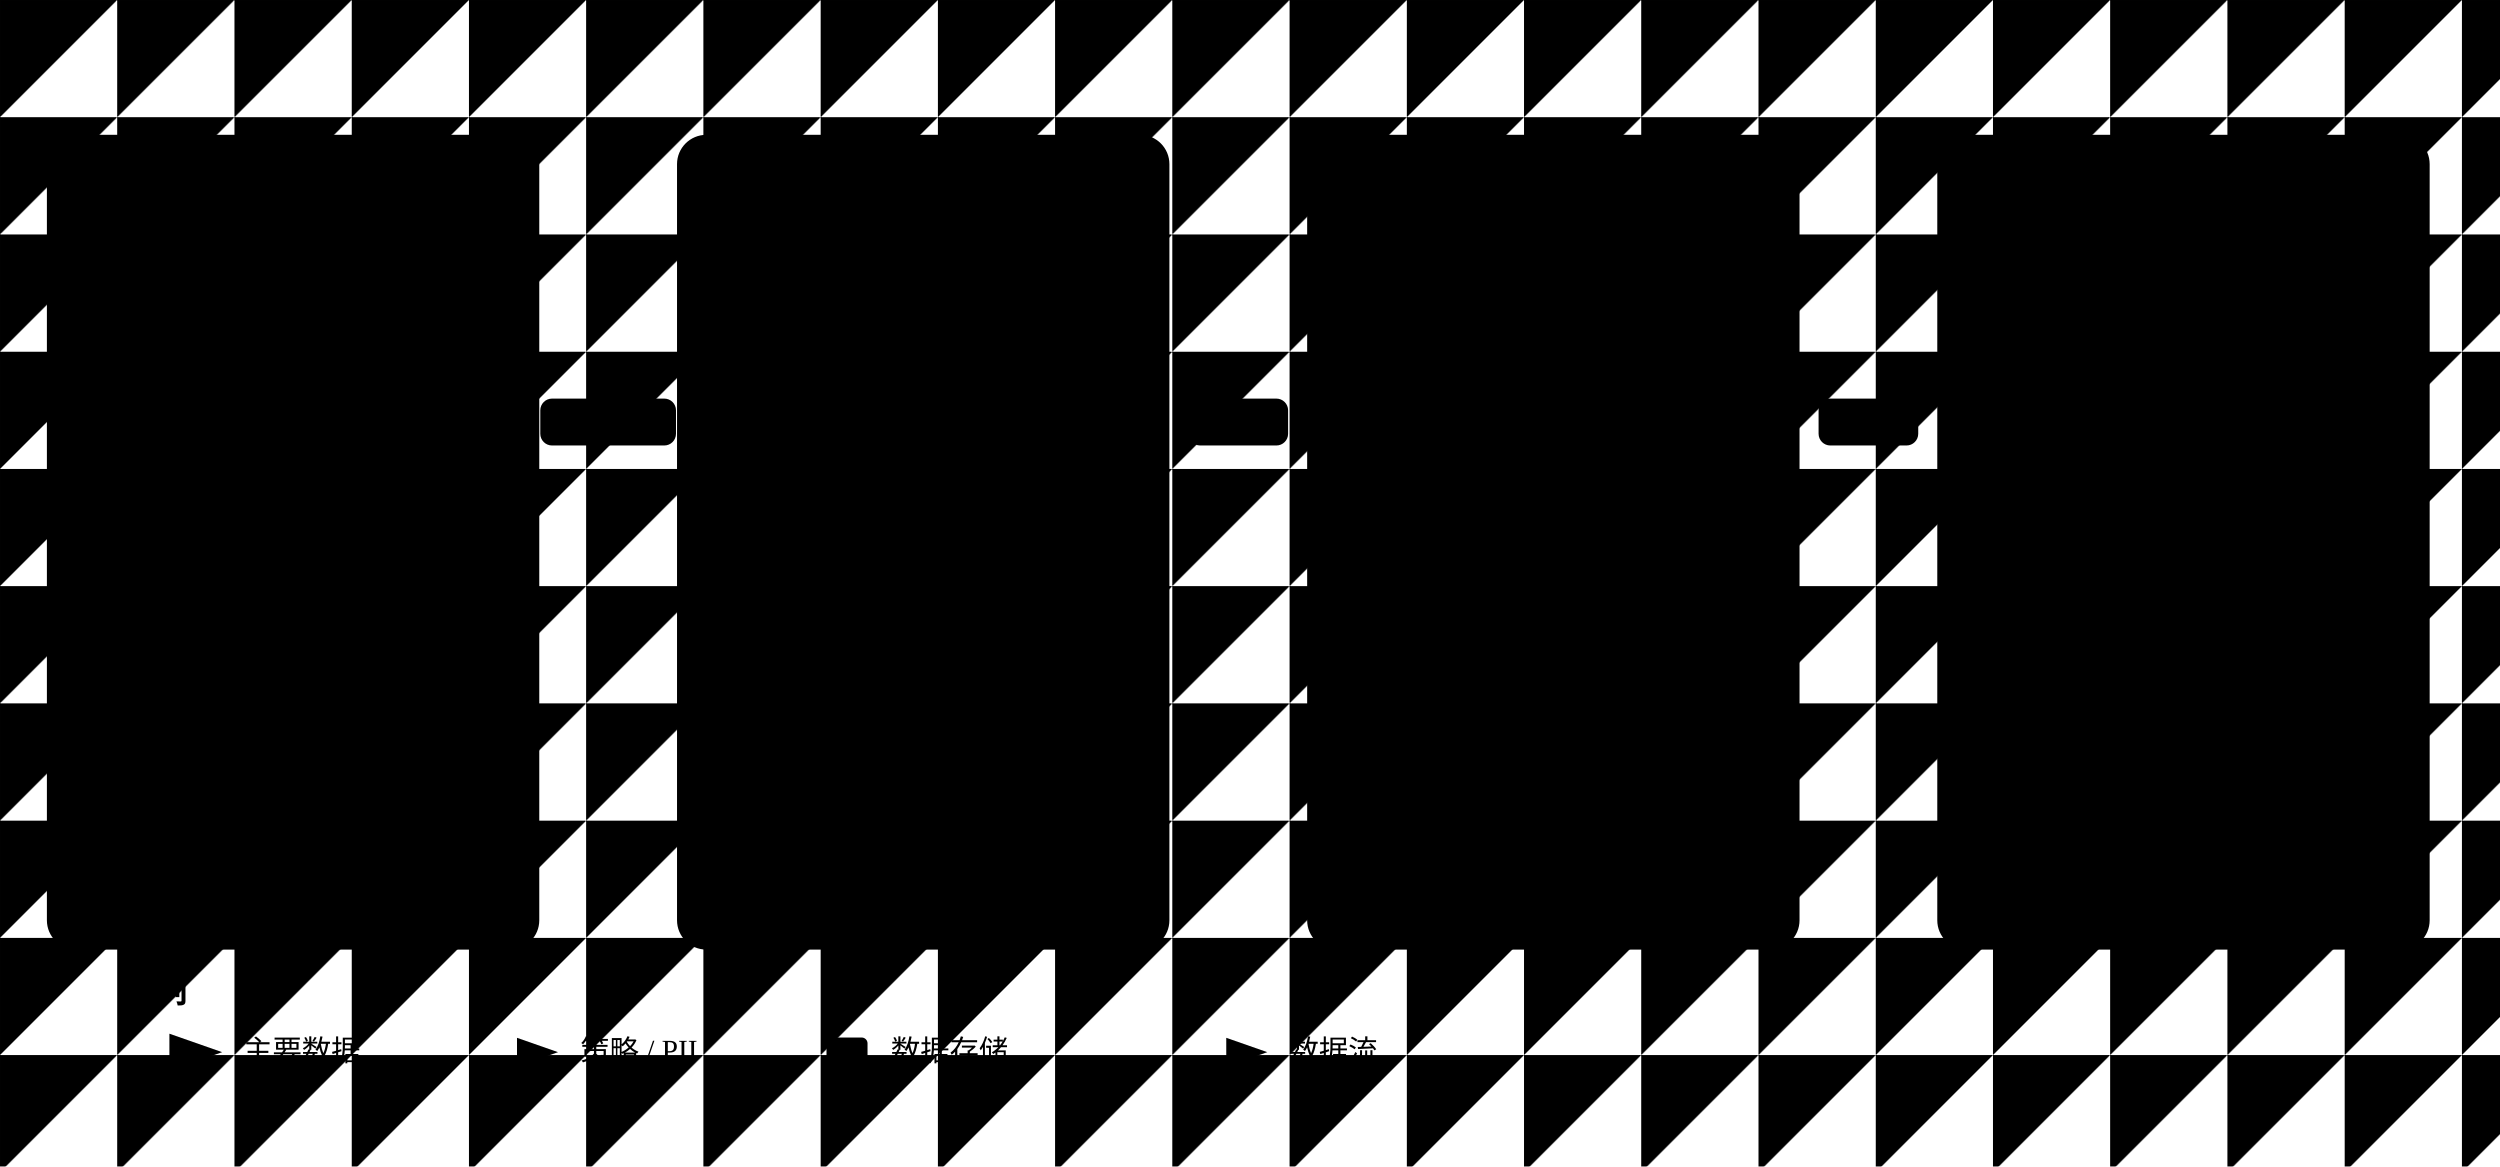
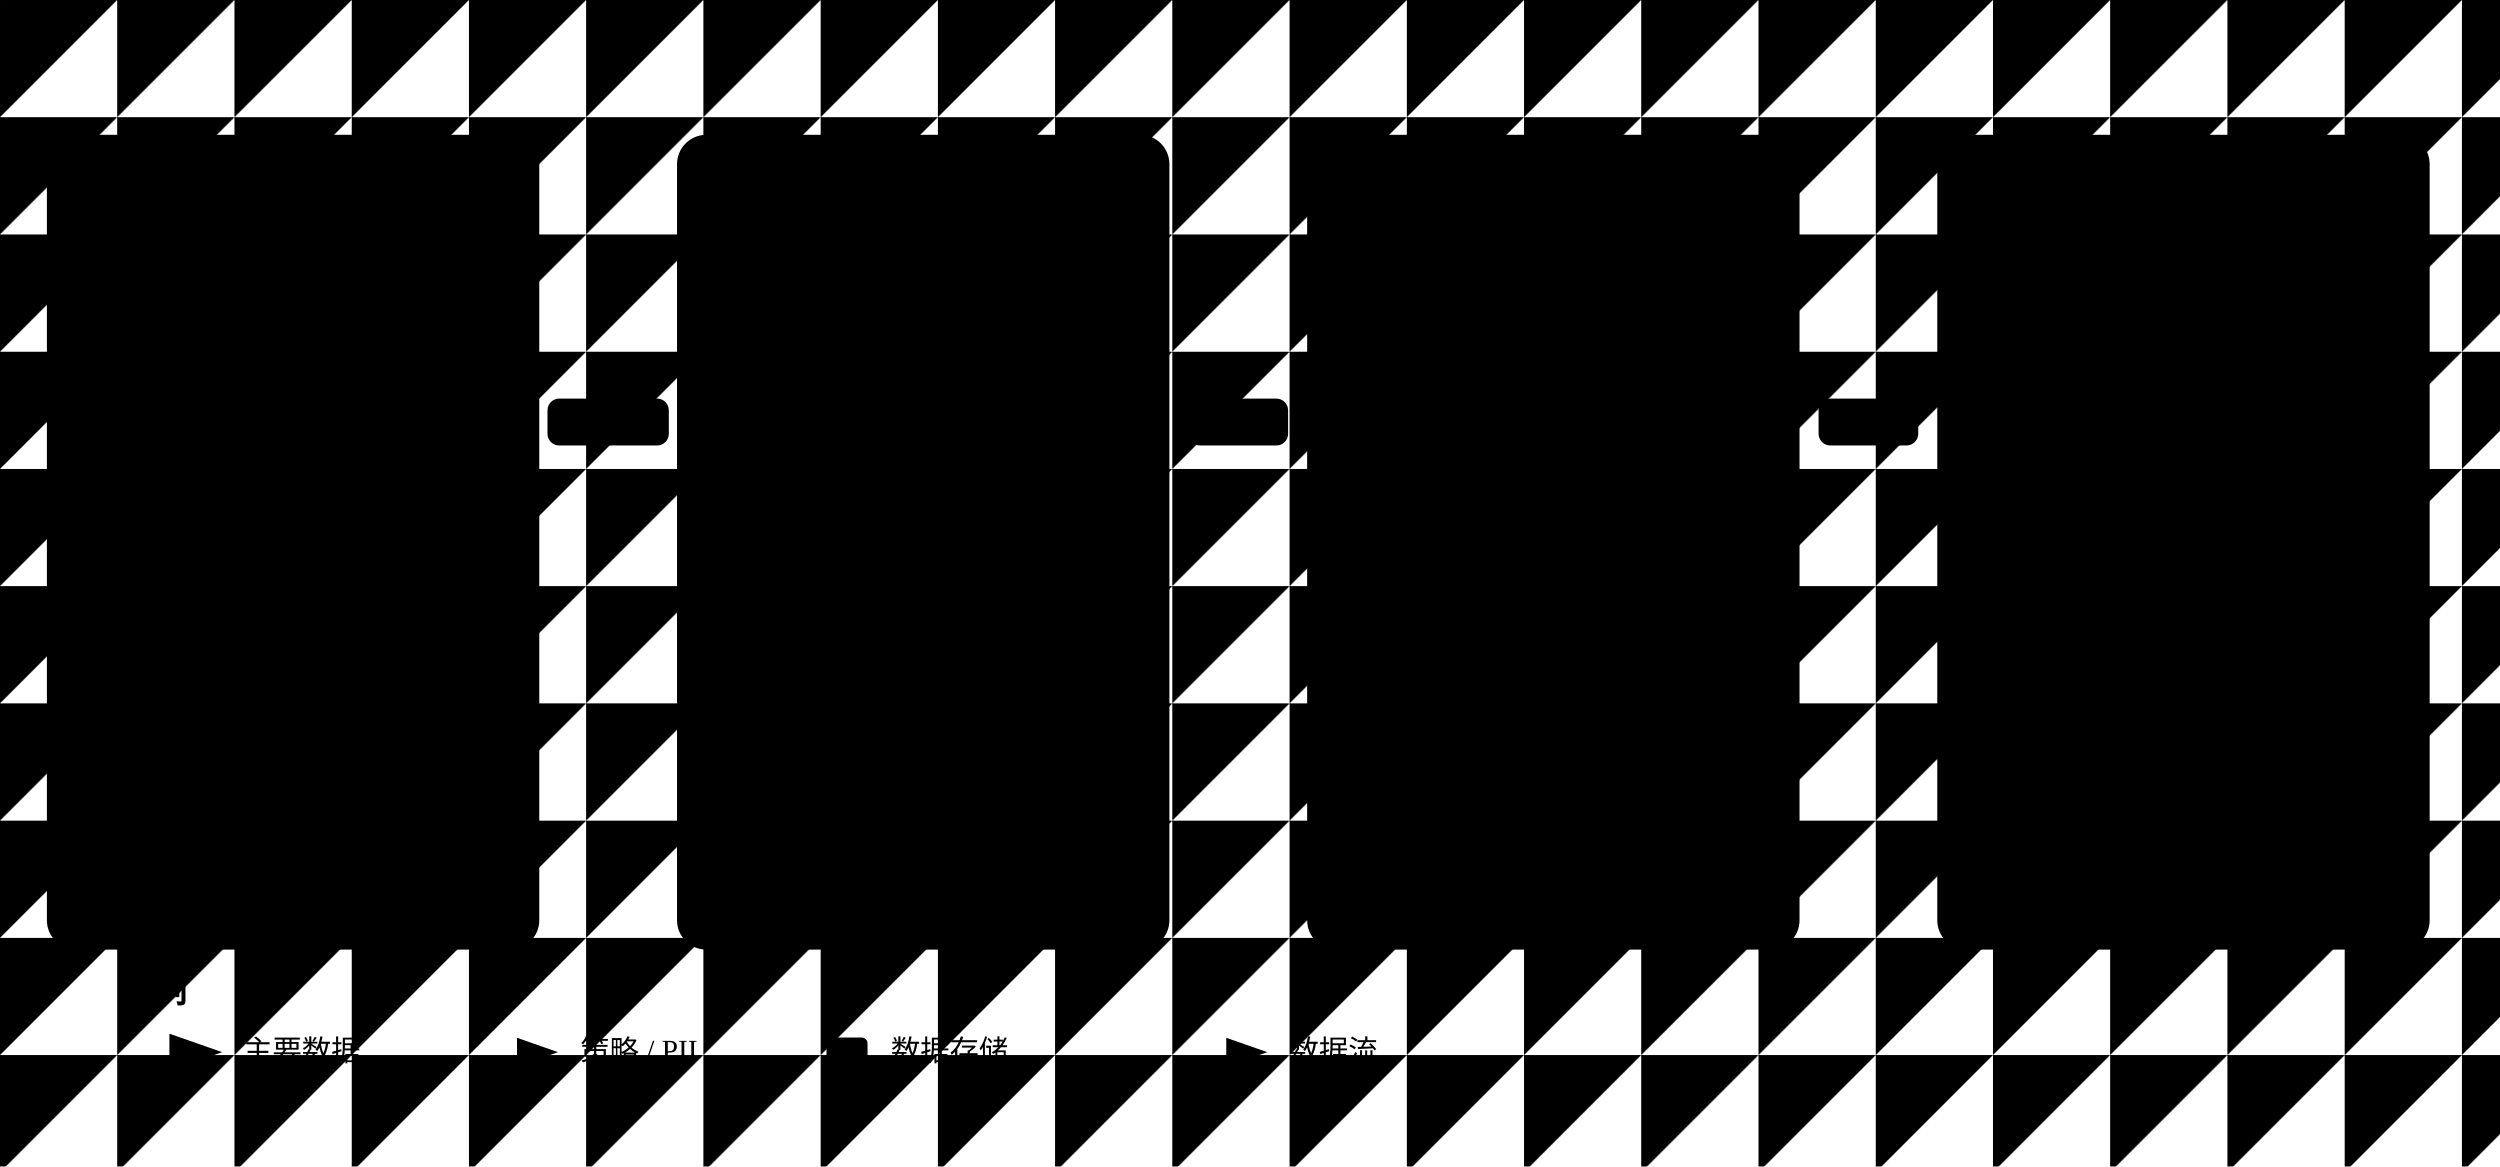
<svg viewBox="0 0 853 398" data-reader-fit="intrinsic-height" role="img" lang="zh-CN" aria-labelledby="archify-diagram-title archify-diagram-description" data-animation="trace" data-preset="blueprint" data-quality-profile="showcase" data-motion-choreography="stream">
  <defs>
    <marker id="arrowhead" markerWidth="10" markerHeight="7" refX="9" refY="3.5" orient="auto">
      <polygon points="0 0, 10 3.5, 0 7" class="m-default" />
    </marker>
    <marker id="arrowhead-emphasis" markerWidth="10" markerHeight="7" refX="9" refY="3.5" orient="auto">
      <polygon points="0 0, 10 3.5, 0 7" class="m-emphasis" />
    </marker>
    <marker id="arrowhead-security" markerWidth="10" markerHeight="7" refX="9" refY="3.5" orient="auto">
      <polygon points="0 0, 10 3.5, 0 7" class="m-security" />
    </marker>
    <marker id="arrowhead-dashed" markerWidth="10" markerHeight="7" refX="9" refY="3.5" orient="auto">
      <polygon points="0 0, 10 3.5, 0 7" class="m-dashed" />
    </marker>
    <pattern id="grid" width="40" height="40" patternUnits="userSpaceOnUse">
      <path d="M 40 0 L 0 0 0 40" class="c-grid" stroke-width="0.5" />
    </pattern>
  </defs>
  <rect width="100%" height="100%" fill="url(#grid)" />
  <rect data-graph-role="structural-frame" data-composition-frame-kind="stage" data-composition-frame-id="0" x="16" y="46" width="168" height="278" rx="10" class="c-lane" stroke-width="1" />
  <text x="100" y="68" class="t-dim" font-size="9" font-weight="600" text-anchor="middle">01 / 工作记忆</text>
  <rect data-graph-role="structural-frame" data-composition-frame-kind="stage" data-composition-frame-id="1" x="231" y="46" width="168" height="278" rx="10" class="c-lane" stroke-width="1" />
  <text x="315" y="68" class="t-dim" font-size="9" font-weight="600" text-anchor="middle">02 / 会话记忆</text>
  <rect data-graph-role="structural-frame" data-composition-frame-kind="stage" data-composition-frame-id="2" x="446" y="46" width="168" height="278" rx="10" class="c-lane" stroke-width="1" />
  <text x="530" y="68" class="t-dim" font-size="9" font-weight="600" text-anchor="middle">03 / 持久记录</text>
  <rect data-graph-role="structural-frame" data-composition-frame-kind="stage" data-composition-frame-id="3" x="661" y="46" width="168" height="278" rx="10" class="c-lane" stroke-width="1" />
  <text x="745" y="68" class="t-dim" font-size="9" font-weight="600" text-anchor="middle">04 / 回读与删除</text>
-   <path data-edge-from="state" data-edge-to="session" data-edge-label="persist" data-edge-key="0" data-composition-points="156,157;259,157" d="M 156 157 L 259 157" class="a-emphasis" data-animate="edge" style="--step:0" stroke-width="1.8" marker-end="url(#arrowhead-emphasis)" />
-   <path data-edge-from="session" data-edge-to="review" data-edge-label="save" data-edge-key="1" data-composition-points="371,157;474,157" d="M 371 157 L 474 157" class="a-default" data-animate="edge" style="--step:1" stroke-width="1.4" marker-end="url(#arrowhead)" />
-   <path data-edge-from="review" data-edge-to="readback" data-edge-label="load" data-edge-key="2" data-composition-points="586,157;689,157" d="M 586 157 L 689 157" class="a-default" data-animate="edge" style="--step:2" stroke-width="1.4" marker-end="url(#arrowhead)" />
-   <path data-edge-from="readback" data-edge-to="delete" data-edge-label="delete" data-edge-key="3" data-composition-points="745,186;745,242" d="M 745 186 L 745 242" class="a-security" data-animate="edge" style="--step:3" stroke-width="1.4" marker-end="url(#arrowhead-security)" />
-   <g id="node-state" data-node-id="state" data-node-label="ReviewState" tabindex="0" role="button" aria-label="聚焦ReviewState，run state, 01 / 工作记忆" aria-pressed="false" data-node-kind="backend" data-node-sublabel="run state" data-node-context="01 / 工作记忆">
+   <path data-edge-from="state" data-edge-to="session" data-edge-label="持久化" data-edge-key="0" data-composition-points="156,157;259,157" d="M 156 157 L 259 157" class="a-emphasis" data-animate="edge" style="--step:0" stroke-width="1.8" marker-end="url(#arrowhead-emphasis)" />
+   <path data-edge-from="session" data-edge-to="review" data-edge-label="保存" data-edge-key="1" data-composition-points="371,157;474,157" d="M 371 157 L 474 157" class="a-default" data-animate="edge" style="--step:1" stroke-width="1.4" marker-end="url(#arrowhead)" />
+   <path data-edge-from="review" data-edge-to="readback" data-edge-label="加载" data-edge-key="2" data-composition-points="586,157;689,157" d="M 586 157 L 689 157" class="a-default" data-animate="edge" style="--step:2" stroke-width="1.4" marker-end="url(#arrowhead)" />
+   <path data-edge-from="readback" data-edge-to="delete" data-edge-label="删除" data-edge-key="3" data-composition-points="745,186;745,242" d="M 745 186 L 745 242" class="a-security" data-animate="edge" style="--step:3" stroke-width="1.4" marker-end="url(#arrowhead-security)" />
+   <g id="node-state" data-node-id="state" data-node-label="ReviewState" tabindex="0" role="button" aria-label="聚焦ReviewState，运行状态, 01 / 工作记忆" aria-pressed="false" data-node-kind="backend" data-node-sublabel="运行状态" data-node-context="01 / 工作记忆">
    <rect x="44" y="128" width="112" height="58" rx="6" class="c-mask" />
    <rect x="44" y="128" width="112" height="58" rx="6" class="c-backend" data-animate="node" style="--step:0" stroke-width="1.5" />
    <g aria-hidden="true" data-semantic-sigil="backend" class="semantic-sigil s-backend" transform="translate(50 134) scale(0.6875)">
      <path d="M6 3 3 8l3 5M10 3l3 5-3 5" />
    </g>
    <text data-node-label="" data-detail-anchor="" x="100" y="161" class="t-primary" font-size="10" font-weight="600" text-anchor="middle">ReviewState</text>
-     <text data-detail="context" x="100" y="174.4" class="t-muted" font-size="7" text-anchor="middle">run state</text>
+     <text data-detail="context" x="100" y="174.4" class="t-muted" font-size="7" text-anchor="middle">运行状态</text>
  </g>
-   <g id="node-checkpoint" data-node-id="checkpoint" data-node-label="InMemorySaver" tabindex="0" role="button" aria-label="聚焦InMemorySaver，checkpoint; process, 01 / 工作记忆" aria-pressed="false" data-node-kind="backend" data-node-sublabel="checkpoint; process" data-node-context="01 / 工作记忆">
+   <g id="node-checkpoint" data-node-id="checkpoint" data-node-label="InMemorySaver" tabindex="0" role="button" aria-label="聚焦InMemorySaver，checkpoint；进程内, 01 / 工作记忆" aria-pressed="false" data-node-kind="backend" data-node-sublabel="checkpoint；进程内" data-node-context="01 / 工作记忆">
    <rect x="44" y="242" width="112" height="58" rx="6" class="c-mask" />
    <rect x="44" y="242" width="112" height="58" rx="6" class="c-backend" data-animate="node" style="--step:1" stroke-width="1.5" />
    <g aria-hidden="true" data-semantic-sigil="backend" class="semantic-sigil s-backend" transform="translate(50 248) scale(0.6875)">
      <path d="M6 3 3 8l3 5M10 3l3 5-3 5" />
    </g>
    <text data-node-label="" data-detail-anchor="" x="100" y="275" class="t-primary" font-size="10" font-weight="600" text-anchor="middle">InMemorySaver</text>
-     <text data-detail="context" x="100" y="288.4" class="t-muted" font-size="7" text-anchor="middle">checkpoint; process</text>
+     <text data-detail="context" x="100" y="288.4" class="t-muted" font-size="7" text-anchor="middle">checkpoint；进程内</text>
  </g>
-   <g id="node-session" data-node-id="session" data-node-label="review_session" tabindex="0" role="button" aria-label="聚焦review_session，snapshot; no TTL, 02 / 会话记忆" aria-pressed="false" data-node-kind="database" data-node-sublabel="snapshot; no TTL" data-node-context="02 / 会话记忆">
+   <g id="node-session" data-node-id="session" data-node-label="review_session" tabindex="0" role="button" aria-label="聚焦review_session，快照；无 TTL, 02 / 会话记忆" aria-pressed="false" data-node-kind="database" data-node-sublabel="快照；无 TTL" data-node-context="02 / 会话记忆">
    <rect x="259" y="128" width="112" height="58" rx="6" class="c-mask" />
    <rect x="259" y="128" width="112" height="58" rx="6" class="c-database" data-animate="node" style="--step:1" stroke-width="1.5" />
    <g aria-hidden="true" data-semantic-sigil="database" class="semantic-sigil s-database" transform="translate(265 134) scale(0.6875)">
      <ellipse cx="8" cy="4" rx="5" ry="2" />
      <path d="M3 4v8c0 1.1 2.2 2 5 2s5-.9 5-2V4M3 8c0 1.1 2.2 2 5 2s5-.9 5-2" />
    </g>
    <text data-node-label="" data-detail-anchor="" x="315" y="161" class="t-primary" font-size="10" font-weight="600" text-anchor="middle">review_session</text>
-     <text data-detail="context" x="315" y="174.4" class="t-muted" font-size="7" text-anchor="middle">snapshot; no TTL</text>
+     <text data-detail="context" x="315" y="174.4" class="t-muted" font-size="7" text-anchor="middle">快照；无 TTL</text>
  </g>
-   <g id="node-chat" data-node-id="chat" data-node-label="chat history" tabindex="0" role="button" aria-label="聚焦chat history，ordered; no TTL, 02 / 会话记忆" aria-pressed="false" data-node-kind="database" data-node-sublabel="ordered; no TTL" data-node-context="02 / 会话记忆">
+   <g id="node-chat" data-node-id="chat" data-node-label="聊天历史" tabindex="0" role="button" aria-label="聚焦聊天历史，有序记录；无 TTL, 02 / 会话记忆" aria-pressed="false" data-node-kind="database" data-node-sublabel="有序记录；无 TTL" data-node-context="02 / 会话记忆">
    <rect x="259" y="242" width="112" height="58" rx="6" class="c-mask" />
    <rect x="259" y="242" width="112" height="58" rx="6" class="c-database" data-animate="node" style="--step:3" stroke-width="1.5" />
    <g aria-hidden="true" data-semantic-sigil="database" class="semantic-sigil s-database" transform="translate(265 248) scale(0.6875)">
      <ellipse cx="8" cy="4" rx="5" ry="2" />
      <path d="M3 4v8c0 1.1 2.2 2 5 2s5-.9 5-2V4M3 8c0 1.1 2.2 2 5 2s5-.9 5-2" />
    </g>
-     <text data-node-label="" data-detail-anchor="" x="315" y="275" class="t-primary" font-size="10" font-weight="600" text-anchor="middle">chat history</text>
-     <text data-detail="context" x="315" y="288.4" class="t-muted" font-size="7" text-anchor="middle">ordered; no TTL</text>
+     <text data-node-label="" data-detail-anchor="" x="305" y="263" class="t-primary" font-size="10" font-weight="600" text-anchor="middle">聊天历史</text>
+     <text data-detail="context" x="315" y="279" class="t-muted" font-size="7" text-anchor="middle">有序记录；无 TTL</text>
  </g>
-   <g id="node-review" data-node-id="review" data-node-label="review records" tabindex="0" role="button" aria-label="聚焦review records，final + dimensions, 03 / 持久记录" aria-pressed="false" data-node-kind="database" data-node-sublabel="final + dimensions" data-node-context="03 / 持久记录">
+   <g id="node-review" data-node-id="review" data-node-label="评审记录" tabindex="0" role="button" aria-label="聚焦评审记录，最终结果 + 维度, 03 / 持久记录" aria-pressed="false" data-node-kind="database" data-node-sublabel="最终结果 + 维度" data-node-context="03 / 持久记录">
    <rect x="474" y="128" width="112" height="58" rx="6" class="c-mask" />
    <rect x="474" y="128" width="112" height="58" rx="6" class="c-database" data-animate="node" style="--step:2" stroke-width="1.5" />
    <g aria-hidden="true" data-semantic-sigil="database" class="semantic-sigil s-database" transform="translate(480 134) scale(0.6875)">
      <ellipse cx="8" cy="4" rx="5" ry="2" />
      <path d="M3 4v8c0 1.1 2.2 2 5 2s5-.9 5-2V4M3 8c0 1.1 2.2 2 5 2s5-.9 5-2" />
    </g>
-     <text data-node-label="" data-detail-anchor="" x="530" y="161" class="t-primary" font-size="10" font-weight="600" text-anchor="middle">review records</text>
-     <text data-detail="context" x="530" y="174.4" class="t-muted" font-size="7" text-anchor="middle">final + dimensions</text>
+     <text data-node-label="" data-detail-anchor="" x="520" y="149" class="t-primary" font-size="10" font-weight="600" text-anchor="middle">评审记录</text>
+     <text data-detail="context" x="530" y="165" class="t-muted" font-size="7" text-anchor="middle">最终结果 + 维度</text>
  </g>
-   <g id="node-trace" data-node-id="trace" data-node-label="AgentStep logs" tabindex="0" role="button" aria-label="聚焦AgentStep logs，events; retention ext, 03 / 持久记录" aria-pressed="false" data-node-kind="database" data-node-sublabel="events; retention ext" data-node-context="03 / 持久记录">
+   <g id="node-trace" data-node-id="trace" data-node-label="AgentStep 日志" tabindex="0" role="button" aria-label="聚焦AgentStep 日志，事件；保留策略由外部配置, 03 / 持久记录" aria-pressed="false" data-node-kind="database" data-node-sublabel="事件；保留策略由外部配置" data-node-context="03 / 持久记录">
    <rect x="474" y="242" width="112" height="58" rx="6" class="c-mask" />
    <rect x="474" y="242" width="112" height="58" rx="6" class="c-database" data-animate="node" style="--step:5" stroke-width="1.5" />
    <g aria-hidden="true" data-semantic-sigil="database" class="semantic-sigil s-database" transform="translate(480 248) scale(0.6875)">
      <ellipse cx="8" cy="4" rx="5" ry="2" />
      <path d="M3 4v8c0 1.1 2.2 2 5 2s5-.9 5-2V4M3 8c0 1.1 2.2 2 5 2s5-.9 5-2" />
    </g>
-     <text data-node-label="" data-detail-anchor="" x="530" y="275" class="t-primary" font-size="10" font-weight="600" text-anchor="middle">AgentStep logs</text>
-     <text data-detail="context" x="530" y="288.4" class="t-muted" font-size="7" text-anchor="middle">events; retention ext</text>
+     <text data-node-label="" data-detail-anchor="" x="530" y="275" class="t-primary" font-size="10" font-weight="600" text-anchor="middle">AgentStep 日志</text>
+     <text data-detail="context" x="530" y="288.4" class="t-muted" font-size="7" text-anchor="middle">事件；保留策略由外部配置</text>
  </g>
-   <g id="node-readback" data-node-id="readback" data-node-label="load / resume" tabindex="0" role="button" aria-label="聚焦load / resume，read session/chat, 04 / 回读与删除" aria-pressed="false" data-node-kind="backend" data-node-sublabel="read session/chat" data-node-context="04 / 回读与删除">
+   <g id="node-readback" data-node-id="readback" data-node-label="加载 / 恢复" tabindex="0" role="button" aria-label="聚焦加载 / 恢复，读取会话 / 聊天, 04 / 回读与删除" aria-pressed="false" data-node-kind="backend" data-node-sublabel="读取会话 / 聊天" data-node-context="04 / 回读与删除">
    <rect x="689" y="128" width="112" height="58" rx="6" class="c-mask" />
    <rect x="689" y="128" width="112" height="58" rx="6" class="c-backend" data-animate="node" style="--step:3" stroke-width="1.5" />
    <g aria-hidden="true" data-semantic-sigil="backend" class="semantic-sigil s-backend" transform="translate(695 134) scale(0.6875)">
      <path d="M6 3 3 8l3 5M10 3l3 5-3 5" />
    </g>
-     <text data-node-label="" data-detail-anchor="" x="745" y="161" class="t-primary" font-size="10" font-weight="600" text-anchor="middle">load / resume</text>
-     <text data-detail="context" x="745" y="174.4" class="t-muted" font-size="7" text-anchor="middle">read session/chat</text>
+     <text data-node-label="" data-detail-anchor="" x="745" y="161" class="t-primary" font-size="10" font-weight="600" text-anchor="middle">加载 / 恢复</text>
+     <text data-detail="context" x="745" y="174.4" class="t-muted" font-size="7" text-anchor="middle">读取会话 / 聊天</text>
  </g>
-   <g id="node-delete" data-node-id="delete" data-node-label="delete entry" tabindex="0" role="button" aria-label="聚焦delete entry，chat delete; purge absent, 04 / 回读与删除" aria-pressed="false" data-node-kind="security" data-node-sublabel="chat delete; purge absent" data-node-context="04 / 回读与删除">
-     <rect x="688.5" y="242" width="113" height="58" rx="6" class="c-mask" />
-     <rect x="688.5" y="242" width="113" height="58" rx="6" class="c-security" data-animate="node" style="--step:4" stroke-width="1.5" />
-     <g aria-hidden="true" data-semantic-sigil="security" class="semantic-sigil s-security" transform="translate(694.5 248) scale(0.6875)">
+   <g id="node-delete" data-node-id="delete" data-node-label="删除入口" tabindex="0" role="button" aria-label="聚焦删除入口，删除聊天；未实现清理, 04 / 回读与删除" aria-pressed="false" data-node-kind="security" data-node-sublabel="删除聊天；未实现清理" data-node-context="04 / 回读与删除">
+     <rect x="689" y="242" width="112" height="58" rx="6" class="c-mask" />
+     <rect x="689" y="242" width="112" height="58" rx="6" class="c-security" data-animate="node" style="--step:4" stroke-width="1.5" />
+     <g aria-hidden="true" data-semantic-sigil="security" class="semantic-sigil s-security" transform="translate(695 248) scale(0.6875)">
      <path d="M8 2.2 13 4v3.5c0 3.1-1.8 5.4-5 6.5-3.2-1.1-5-3.4-5-6.5V4Z" />
      <path d="m5.8 8 1.5 1.5 3-3" />
    </g>
-     <text data-node-label="" data-detail-anchor="" x="745" y="275" class="t-primary" font-size="10" font-weight="600" text-anchor="middle">delete entry</text>
-     <text data-detail="context" x="745" y="288.4" class="t-muted" font-size="7" text-anchor="middle">chat delete; purge absent</text>
+     <text data-node-label="" data-detail-anchor="" x="735" y="263" class="t-primary" font-size="10" font-weight="600" text-anchor="middle">删除入口</text>
+     <text data-detail="context" x="745" y="279" class="t-muted" font-size="7" text-anchor="middle">删除聊天；未实现清理</text>
  </g>
-   <g data-detail="context" data-edge-from="state" data-edge-to="session" data-edge-label="persist" data-edge-key="0">
-     <rect x="184.35" y="136" width="46.3" height="16" rx="4" class="c-mask" />
-     <text x="207.5" y="147" class="t-edge-emphasis" font-size="8" text-anchor="middle">persist</text>
+   <g data-detail="context" data-edge-from="state" data-edge-to="session" data-edge-label="持久化" data-edge-key="0">
+     <rect x="186.8" y="136" width="41.4" height="16" rx="4" class="c-mask" />
+     <text x="207.5" y="147" class="t-edge-emphasis" font-size="8" text-anchor="middle">持久化</text>
  </g>
-   <g data-detail="context" data-edge-from="session" data-edge-to="review" data-edge-label="save" data-edge-key="1">
+   <g data-detail="context" data-edge-from="session" data-edge-to="review" data-edge-label="保存" data-edge-key="1">
    <rect x="405.5" y="136" width="34" height="16" rx="4" class="c-mask" />
-     <text x="422.5" y="147" class="t-edge-default" font-size="8" text-anchor="middle">save</text>
+     <text x="422.5" y="147" class="t-edge-default" font-size="8" text-anchor="middle">保存</text>
  </g>
-   <g data-detail="context" data-edge-from="review" data-edge-to="readback" data-edge-label="load" data-edge-key="2">
+   <g data-detail="context" data-edge-from="review" data-edge-to="readback" data-edge-label="加载" data-edge-key="2">
    <rect x="620.5" y="136" width="34" height="16" rx="4" class="c-mask" />
-     <text x="637.5" y="147" class="t-edge-default" font-size="8" text-anchor="middle">load</text>
+     <text x="637.5" y="147" class="t-edge-default" font-size="8" text-anchor="middle">加载</text>
  </g>
-   <g data-detail="context" data-edge-from="readback" data-edge-to="delete" data-edge-label="delete" data-edge-key="3">
-     <rect x="724.3" y="193" width="41.4" height="16" rx="4" class="c-mask" />
-     <text x="745" y="204" class="t-edge-security" font-size="8" text-anchor="middle">delete</text>
+   <g data-detail="context" data-edge-from="readback" data-edge-to="delete" data-edge-label="删除" data-edge-key="3">
+     <rect x="728" y="193" width="34" height="16" rx="4" class="c-mask" />
+     <text x="745" y="204" class="t-edge-security" font-size="8" text-anchor="middle">删除</text>
  </g>
  <g data-legend="" data-legend-bridge="">
    <text x="40" y="342" class="t-primary" font-size="12" font-weight="650">图例</text>
    <g data-legend-semantic-kind="emphasis" data-legend-x="40" data-legend-baseline="362" data-legend-width="93">
      <path d="M 40 359 L 74 359" class="a-emphasis" stroke-width="1.8" marker-end="url(#arrowhead-emphasis)" />
      <text x="83" y="362" class="t-muted" font-size="10" font-weight="500">主要数据</text>
    </g>
    <g data-legend-semantic-kind="security" data-legend-x="155" data-legend-baseline="362" data-legend-width="105">
      <path d="M 155 359 L 189 359" class="a-security" stroke-width="1.4" marker-end="url(#arrowhead-security)" />
      <text x="198" y="362" class="t-muted" font-size="10" font-weight="500">策略 / PII</text>
    </g>
    <g data-legend-semantic-kind="database" data-legend-kind="database" data-legend-label="数据存储" data-legend-x="282" data-legend-baseline="362" data-legend-width="93">
      <rect x="282" y="354" width="14" height="9" rx="2" class="c-database" stroke-width="1" />
      <text x="304" y="362" class="t-muted" font-size="10" font-weight="500">数据存储</text>
    </g>
    <g data-legend-semantic-kind="default" data-legend-x="397" data-legend-baseline="362" data-legend-width="81">
      <path d="M 397 359 L 431 359" class="a-default" stroke-width="1.4" marker-end="url(#arrowhead)" />
      <text x="440" y="362" class="t-muted" font-size="10" font-weight="500">数据流</text>
    </g>
  </g>
</svg>
